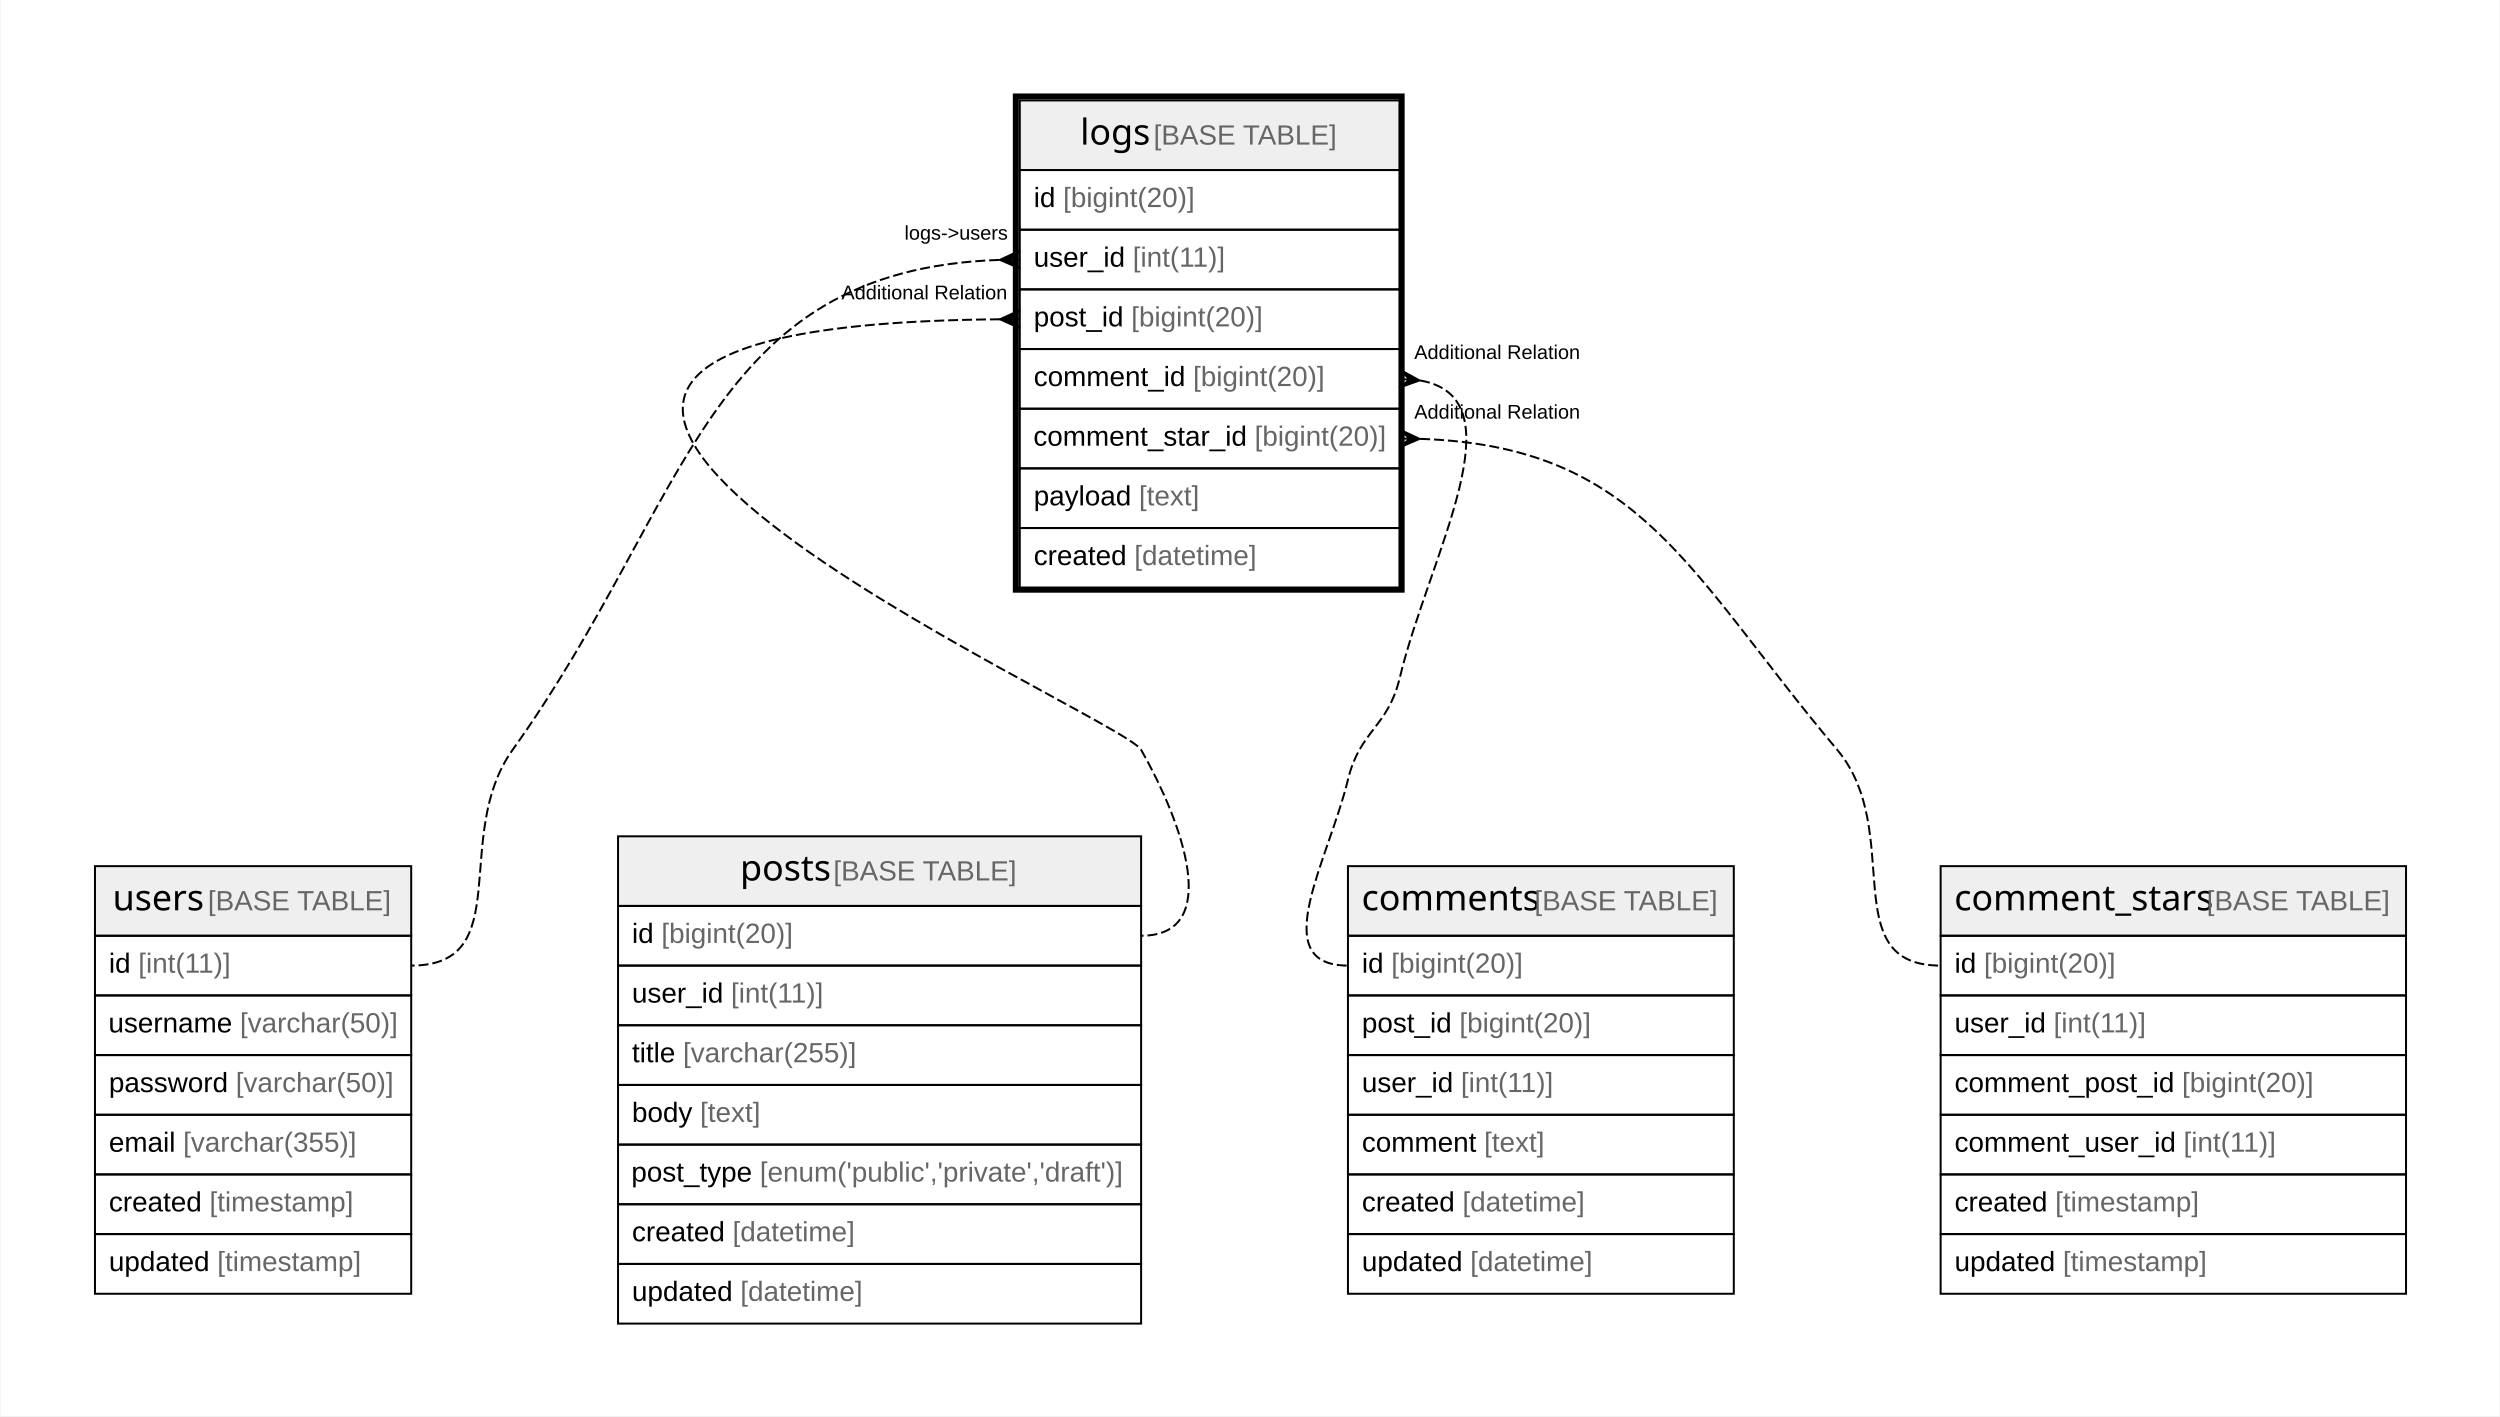
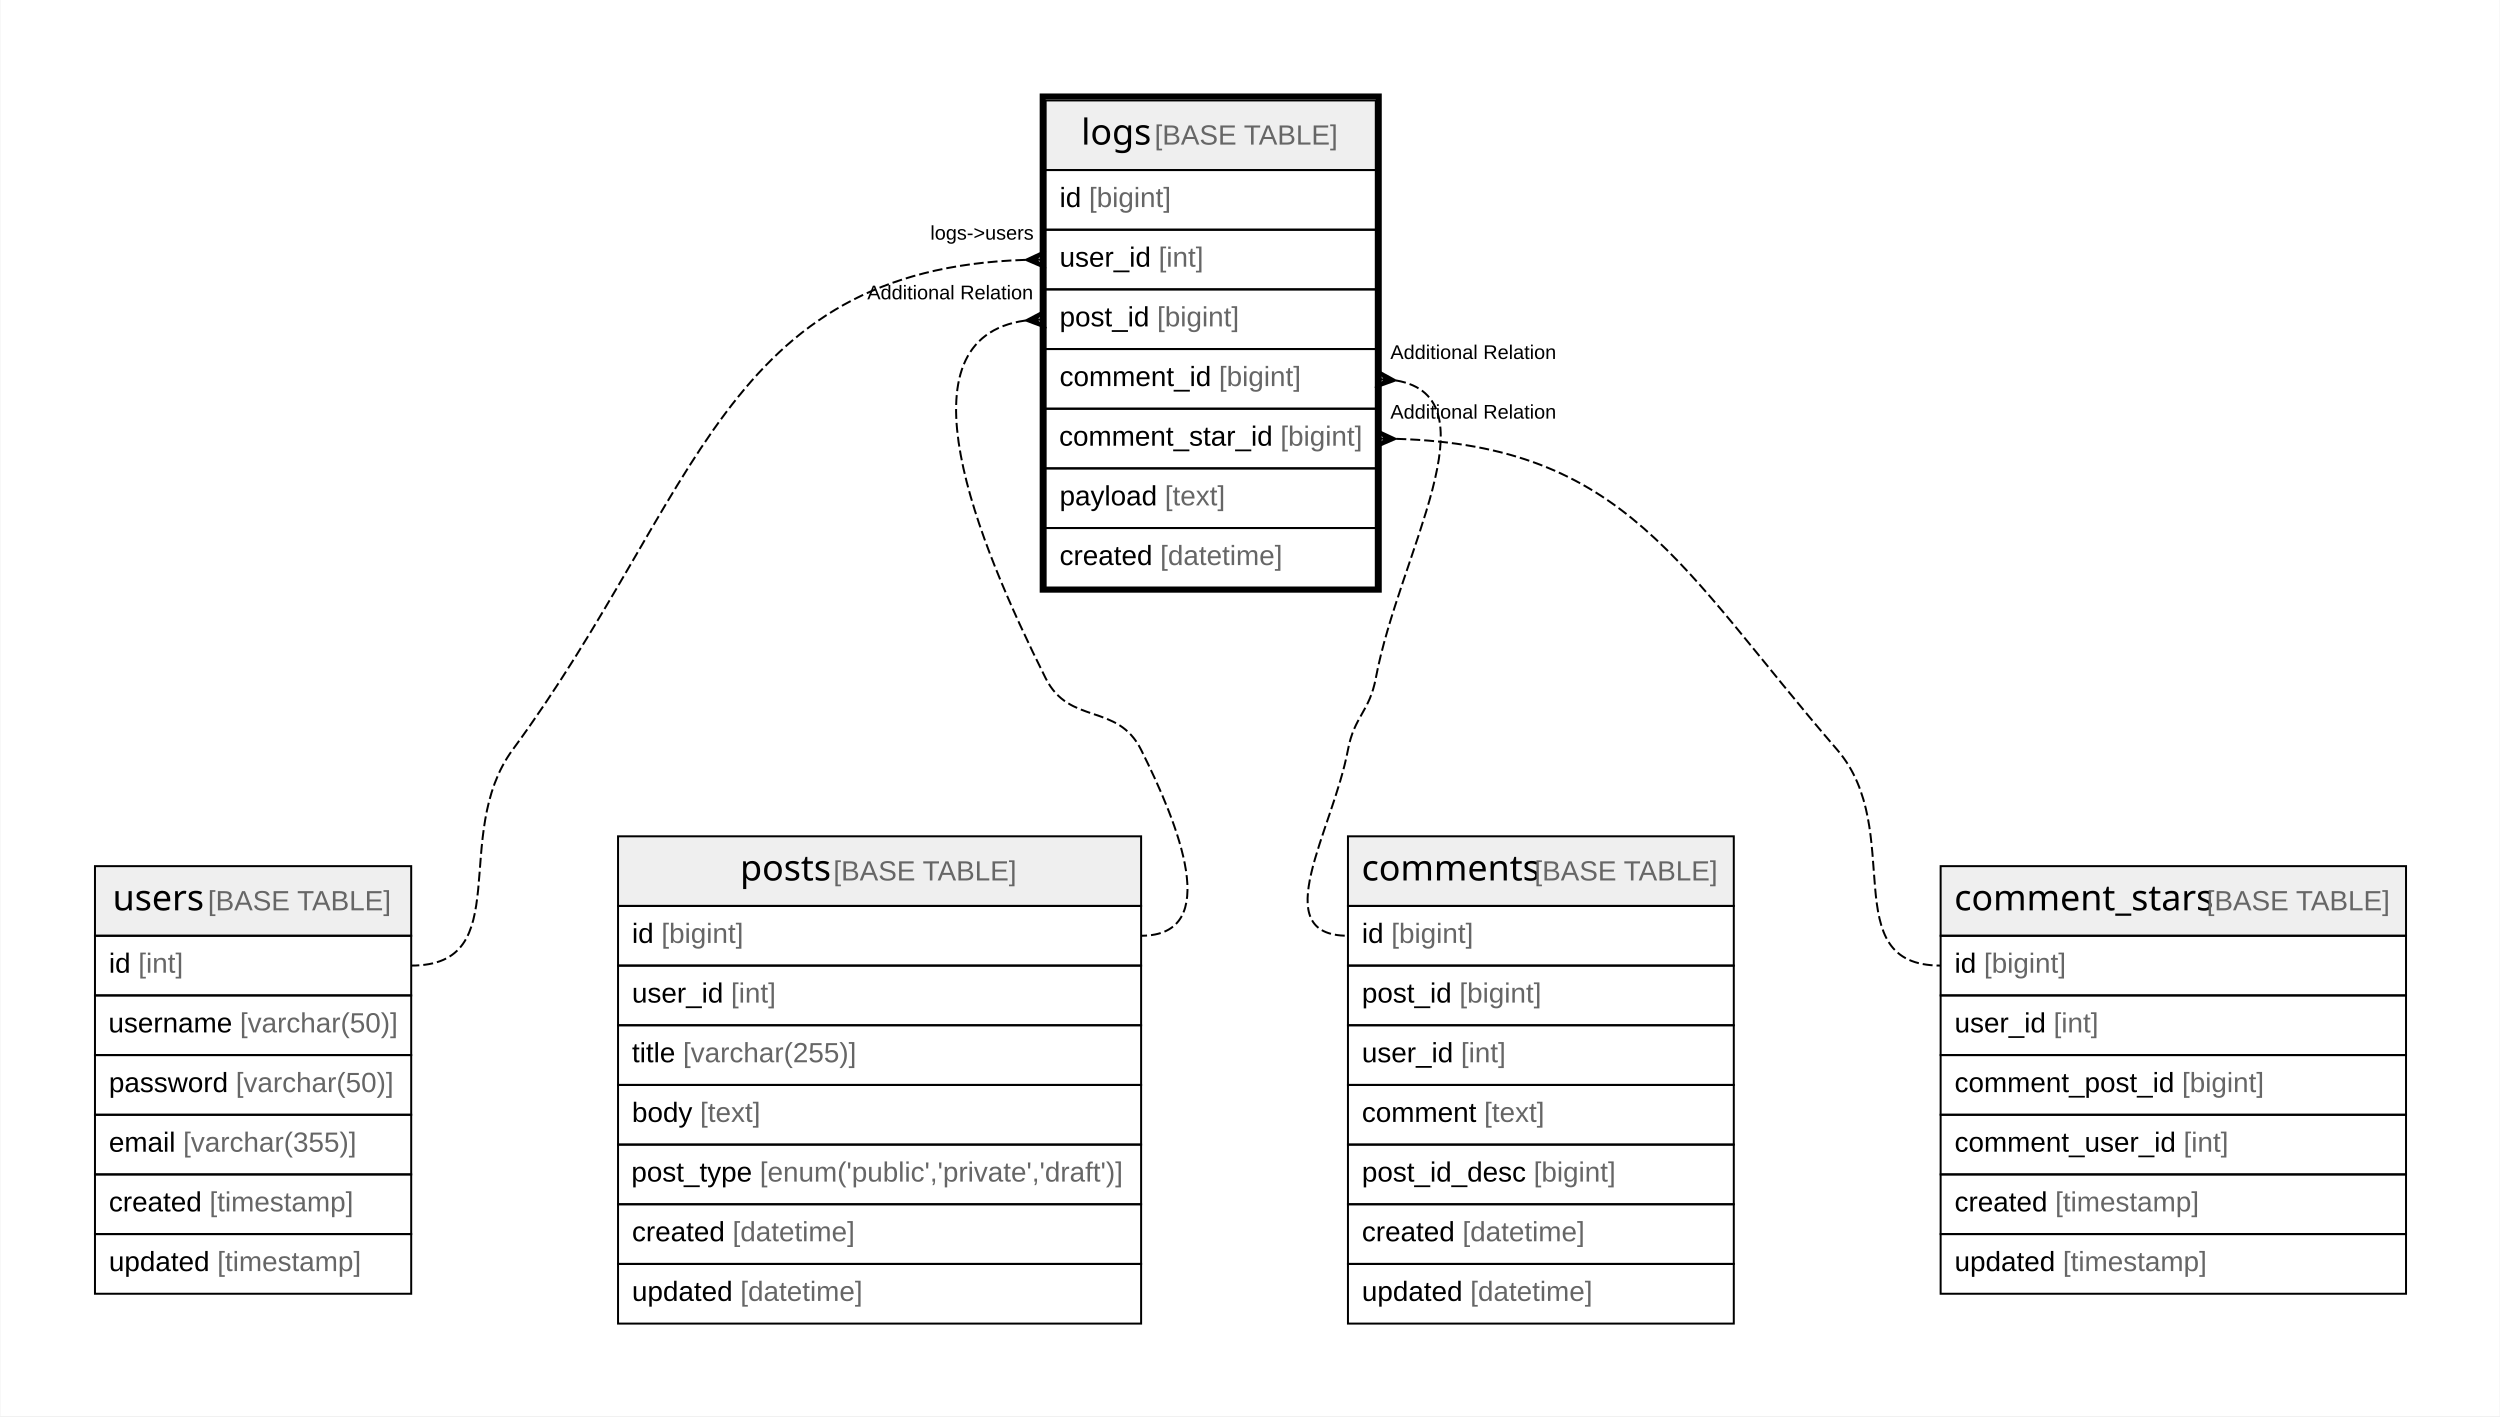
<svg xmlns="http://www.w3.org/2000/svg" width="1257pt" height="712pt" viewBox="0.00 0.00 1256.50 712.00">
  <g id="graph0" class="graph" transform="scale(1 1) rotate(0) translate(4 708)">
    <polygon fill="#ffffff" stroke="transparent" points="-4,4 -4,-708 1252.5,-708 1252.5,4 -4,4" />
    <g id="node1" class="node">
-       <polygon fill="#efefef" stroke="transparent" points="508.5,-622.5 508.5,-657.5 699.5,-657.5 699.5,-622.5 508.5,-622.5" />
-       <polygon fill="none" stroke="#000000" points="508.5,-622.5 508.5,-657.5 699.5,-657.5 699.5,-622.5 508.5,-622.5" />
-       <text text-anchor="start" x="538.87" y="-635.3" font-family="Arial Bold" font-size="18.00" fill="#000000">logs</text>
-       <text text-anchor="start" x="571.876" y="-635.3" font-family="Arial" font-size="14.00" fill="#000000"> </text>
-       <text text-anchor="start" x="575.767" y="-635.3" font-family="Arial" font-size="14.00" fill="#666666">[BASE TABLE]</text>
-       <polygon fill="none" stroke="#000000" points="508.5,-592.5 508.5,-622.5 699.5,-622.5 699.5,-592.5 508.5,-592.5" />
-       <text text-anchor="start" x="515.5" y="-603.9" font-family="Arial" font-size="14.00" fill="#000000">id </text>
-       <text text-anchor="start" x="530.28" y="-603.9" font-family="Arial" font-size="14.00" fill="#666666">[bigint(20)]</text>
-       <polygon fill="none" stroke="#000000" points="508.5,-562.5 508.5,-592.5 699.5,-592.5 699.5,-562.5 508.5,-562.5" />
-       <text text-anchor="start" x="515.5" y="-573.9" font-family="Arial" font-size="14.00" fill="#000000">user_id </text>
-       <text text-anchor="start" x="565.288" y="-573.9" font-family="Arial" font-size="14.00" fill="#666666">[int(11)]</text>
-       <polygon fill="none" stroke="#000000" points="508.5,-532.5 508.5,-562.5 699.5,-562.5 699.5,-532.5 508.5,-532.5" />
-       <text text-anchor="start" x="515.5" y="-543.9" font-family="Arial" font-size="14.00" fill="#000000">post_id </text>
-       <text text-anchor="start" x="564.518" y="-543.9" font-family="Arial" font-size="14.00" fill="#666666">[bigint(20)]</text>
-       <polygon fill="none" stroke="#000000" points="508.5,-502.5 508.5,-532.5 699.5,-532.5 699.5,-502.5 508.5,-502.5" />
-       <text text-anchor="start" x="515.5" y="-513.9" font-family="Arial" font-size="14.00" fill="#000000">comment_id </text>
-       <text text-anchor="start" x="595.622" y="-513.9" font-family="Arial" font-size="14.00" fill="#666666">[bigint(20)]</text>
-       <polygon fill="none" stroke="#000000" points="508.5,-472.5 508.5,-502.5 699.5,-502.5 699.5,-472.5 508.5,-472.5" />
-       <text text-anchor="start" x="515.321" y="-483.9" font-family="Arial" font-size="14.00" fill="#000000">comment_star_id </text>
-       <text text-anchor="start" x="626.56" y="-483.9" font-family="Arial" font-size="14.00" fill="#666666">[bigint(20)]</text>
-       <polygon fill="none" stroke="#000000" points="508.5,-442.5 508.5,-472.5 699.5,-472.5 699.5,-442.5 508.5,-442.5" />
-       <text text-anchor="start" x="515.5" y="-453.9" font-family="Arial" font-size="14.00" fill="#000000">payload </text>
-       <text text-anchor="start" x="568.41" y="-453.9" font-family="Arial" font-size="14.00" fill="#666666">[text]</text>
-       <polygon fill="none" stroke="#000000" points="508.5,-412.5 508.5,-442.5 699.5,-442.5 699.5,-412.5 508.5,-412.5" />
-       <text text-anchor="start" x="515.5" y="-423.9" font-family="Arial" font-size="14.00" fill="#000000">created </text>
-       <text text-anchor="start" x="566.072" y="-423.9" font-family="Arial" font-size="14.00" fill="#666666">[datetime]</text>
-       <polygon fill="none" stroke="#000000" stroke-width="3" points="506.5,-411.5 506.5,-659.5 700.5,-659.5 700.5,-411.5 506.5,-411.5" />
+       <polygon fill="#efefef" stroke="transparent" points="521.5,-622.5 521.5,-657.5 687.5,-657.5 687.5,-622.5 521.5,-622.5" />
+       <polygon fill="none" stroke="#000000" points="521.5,-622.5 521.5,-657.5 687.5,-657.5 687.5,-622.5 521.5,-622.5" />
+       <text text-anchor="start" x="539.37" y="-635.3" font-family="Arial Bold" font-size="18.00" fill="#000000">logs</text>
+       <text text-anchor="start" x="572.376" y="-635.3" font-family="Arial" font-size="14.00" fill="#000000"> </text>
+       <text text-anchor="start" x="576.267" y="-635.3" font-family="Arial" font-size="14.00" fill="#666666">[BASE TABLE]</text>
+       <polygon fill="none" stroke="#000000" points="521.5,-592.5 521.5,-622.5 687.5,-622.5 687.5,-592.5 521.5,-592.5" />
+       <text text-anchor="start" x="528.5" y="-603.9" font-family="Arial" font-size="14.00" fill="#000000">id </text>
+       <text text-anchor="start" x="543.28" y="-603.9" font-family="Arial" font-size="14.00" fill="#666666">[bigint]</text>
+       <polygon fill="none" stroke="#000000" points="521.5,-562.5 521.5,-592.5 687.5,-592.5 687.5,-562.5 521.5,-562.5" />
+       <text text-anchor="start" x="528.5" y="-573.9" font-family="Arial" font-size="14.00" fill="#000000">user_id </text>
+       <text text-anchor="start" x="578.288" y="-573.9" font-family="Arial" font-size="14.00" fill="#666666">[int]</text>
+       <polygon fill="none" stroke="#000000" points="521.5,-532.5 521.5,-562.5 687.5,-562.5 687.5,-532.5 521.5,-532.5" />
+       <text text-anchor="start" x="528.5" y="-543.9" font-family="Arial" font-size="14.00" fill="#000000">post_id </text>
+       <text text-anchor="start" x="577.518" y="-543.9" font-family="Arial" font-size="14.00" fill="#666666">[bigint]</text>
+       <polygon fill="none" stroke="#000000" points="521.5,-502.5 521.5,-532.5 687.5,-532.5 687.5,-502.5 521.5,-502.5" />
+       <text text-anchor="start" x="528.5" y="-513.9" font-family="Arial" font-size="14.00" fill="#000000">comment_id </text>
+       <text text-anchor="start" x="608.622" y="-513.9" font-family="Arial" font-size="14.00" fill="#666666">[bigint]</text>
+       <polygon fill="none" stroke="#000000" points="521.5,-472.5 521.5,-502.5 687.5,-502.5 687.5,-472.5 521.5,-472.5" />
+       <text text-anchor="start" x="528.264" y="-483.9" font-family="Arial" font-size="14.00" fill="#000000">comment_star_id </text>
+       <text text-anchor="start" x="639.503" y="-483.9" font-family="Arial" font-size="14.00" fill="#666666">[bigint]</text>
+       <polygon fill="none" stroke="#000000" points="521.5,-442.5 521.5,-472.5 687.5,-472.5 687.5,-442.5 521.5,-442.5" />
+       <text text-anchor="start" x="528.5" y="-453.9" font-family="Arial" font-size="14.00" fill="#000000">payload </text>
+       <text text-anchor="start" x="581.41" y="-453.9" font-family="Arial" font-size="14.00" fill="#666666">[text]</text>
+       <polygon fill="none" stroke="#000000" points="521.5,-412.5 521.5,-442.5 687.5,-442.5 687.5,-412.5 521.5,-412.5" />
+       <text text-anchor="start" x="528.5" y="-423.9" font-family="Arial" font-size="14.00" fill="#000000">created </text>
+       <text text-anchor="start" x="579.072" y="-423.9" font-family="Arial" font-size="14.00" fill="#666666">[datetime]</text>
+       <polygon fill="none" stroke="#000000" stroke-width="3" points="520,-411.5 520,-659.5 689,-659.5 689,-411.5 520,-411.5" />
    </g>
    <g id="node2" class="node">
      <polygon fill="#efefef" stroke="transparent" points="43.5,-237.5 43.5,-272.5 202.5,-272.5 202.5,-237.5 43.5,-237.5" />
      <polygon fill="none" stroke="#000000" points="43.5,-237.5 43.5,-272.5 202.5,-272.5 202.5,-237.5 43.5,-237.5" />
      <text text-anchor="start" x="52.371" y="-250.3" font-family="Arial Bold" font-size="18.00" fill="#000000">users</text>
      <text text-anchor="start" x="96.375" y="-250.3" font-family="Arial" font-size="14.00" fill="#000000"> </text>
      <text text-anchor="start" x="100.266" y="-250.3" font-family="Arial" font-size="14.00" fill="#666666">[BASE TABLE]</text>
      <polygon fill="none" stroke="#000000" points="43.5,-207.5 43.5,-237.5 202.5,-237.5 202.5,-207.5 43.5,-207.5" />
      <text text-anchor="start" x="50.5" y="-218.9" font-family="Arial" font-size="14.00" fill="#000000">id </text>
-       <text text-anchor="start" x="65.28" y="-218.9" font-family="Arial" font-size="14.00" fill="#666666">[int(11)]</text>
+       <text text-anchor="start" x="65.28" y="-218.9" font-family="Arial" font-size="14.00" fill="#666666">[int]</text>
      <polygon fill="none" stroke="#000000" points="43.5,-177.5 43.5,-207.5 202.5,-207.5 202.5,-177.5 43.5,-177.5" />
      <text text-anchor="start" x="50.269" y="-188.9" font-family="Arial" font-size="14.00" fill="#000000">username </text>
      <text text-anchor="start" x="116.394" y="-188.9" font-family="Arial" font-size="14.00" fill="#666666">[varchar(50)]</text>
      <polygon fill="none" stroke="#000000" points="43.5,-147.5 43.5,-177.5 202.5,-177.5 202.5,-147.5 43.5,-147.5" />
      <text text-anchor="start" x="50.5" y="-158.9" font-family="Arial" font-size="14.00" fill="#000000">password </text>
      <text text-anchor="start" x="114.288" y="-158.9" font-family="Arial" font-size="14.00" fill="#666666">[varchar(50)]</text>
      <polygon fill="none" stroke="#000000" points="43.5,-117.5 43.5,-147.5 202.5,-147.5 202.5,-117.5 43.5,-117.5" />
      <text text-anchor="start" x="50.5" y="-128.9" font-family="Arial" font-size="14.00" fill="#000000">email </text>
      <text text-anchor="start" x="87.83" y="-128.9" font-family="Arial" font-size="14.00" fill="#666666">[varchar(355)]</text>
      <polygon fill="none" stroke="#000000" points="43.5,-87.5 43.5,-117.5 202.5,-117.5 202.5,-87.5 43.5,-87.5" />
      <text text-anchor="start" x="50.5" y="-98.9" font-family="Arial" font-size="14.00" fill="#000000">created </text>
      <text text-anchor="start" x="101.072" y="-98.9" font-family="Arial" font-size="14.00" fill="#666666">[timestamp]</text>
      <polygon fill="none" stroke="#000000" points="43.5,-57.5 43.5,-87.5 202.5,-87.5 202.5,-57.5 43.5,-57.5" />
      <text text-anchor="start" x="50.5" y="-68.9" font-family="Arial" font-size="14.00" fill="#000000">updated </text>
      <text text-anchor="start" x="104.977" y="-68.9" font-family="Arial" font-size="14.00" fill="#666666">[timestamp]</text>
    </g>
    <g id="edge1" class="edge">
-       <path fill="none" stroke="#000000" stroke-dasharray="5,2" d="M498.106,-577.322C350.573,-572.181 343.14,-456.331 253.5,-331 222.502,-287.661 255.784,-222.5 202.5,-222.5" />
-       <polygon fill="#000000" stroke="#000000" points="498.502,-577.329 508.423,-581.999 503.501,-577.414 508.5,-577.5 508.5,-577.5 508.5,-577.5 503.501,-577.414 508.577,-573.001 498.502,-577.329 498.502,-577.329" />
-       <text text-anchor="start" x="450.524" y="-587.5" font-family="Arial" font-size="10.00" fill="#000000">logs-&gt;users</text>
+       <path fill="none" stroke="#000000" stroke-dasharray="5,2" d="M511.277,-577.34C359.181,-572.507 347.214,-458.649 253.5,-331 221.967,-288.048 255.784,-222.5 202.5,-222.5" />
+       <polygon fill="#000000" stroke="#000000" points="511.501,-577.344 521.43,-582 516.501,-577.422 521.5,-577.5 521.5,-577.5 521.5,-577.5 516.501,-577.422 521.57,-573 511.501,-577.344 511.501,-577.344" />
+       <text text-anchor="start" x="463.524" y="-587.5" font-family="Arial" font-size="10.00" fill="#000000">logs-&gt;users</text>
    </g>
    <g id="node3" class="node">
      <polygon fill="#efefef" stroke="transparent" points="306.5,-252.5 306.5,-287.5 569.5,-287.5 569.5,-252.5 306.5,-252.5" />
      <polygon fill="none" stroke="#000000" points="306.5,-252.5 306.5,-287.5 569.5,-287.5 569.5,-252.5 306.5,-252.5" />
      <text text-anchor="start" x="367.866" y="-265.3" font-family="Arial Bold" font-size="18.00" fill="#000000">posts</text>
      <text text-anchor="start" x="410.88" y="-265.3" font-family="Arial" font-size="14.00" fill="#000000"> </text>
      <text text-anchor="start" x="414.771" y="-265.3" font-family="Arial" font-size="14.00" fill="#666666">[BASE TABLE]</text>
      <polygon fill="none" stroke="#000000" points="306.5,-222.5 306.5,-252.5 569.5,-252.5 569.5,-222.5 306.5,-222.5" />
      <text text-anchor="start" x="313.5" y="-233.9" font-family="Arial" font-size="14.00" fill="#000000">id </text>
-       <text text-anchor="start" x="328.28" y="-233.9" font-family="Arial" font-size="14.00" fill="#666666">[bigint(20)]</text>
+       <text text-anchor="start" x="328.28" y="-233.9" font-family="Arial" font-size="14.00" fill="#666666">[bigint]</text>
      <polygon fill="none" stroke="#000000" points="306.5,-192.5 306.5,-222.5 569.5,-222.5 569.5,-192.5 306.5,-192.5" />
      <text text-anchor="start" x="313.5" y="-203.9" font-family="Arial" font-size="14.00" fill="#000000">user_id </text>
-       <text text-anchor="start" x="363.288" y="-203.9" font-family="Arial" font-size="14.00" fill="#666666">[int(11)]</text>
+       <text text-anchor="start" x="363.288" y="-203.9" font-family="Arial" font-size="14.00" fill="#666666">[int]</text>
      <polygon fill="none" stroke="#000000" points="306.5,-162.5 306.5,-192.5 569.5,-192.5 569.5,-162.5 306.5,-162.5" />
      <text text-anchor="start" x="313.5" y="-173.9" font-family="Arial" font-size="14.00" fill="#000000">title </text>
      <text text-anchor="start" x="339.168" y="-173.9" font-family="Arial" font-size="14.00" fill="#666666">[varchar(255)]</text>
      <polygon fill="none" stroke="#000000" points="306.5,-132.5 306.5,-162.5 569.5,-162.5 569.5,-132.5 306.5,-132.5" />
      <text text-anchor="start" x="313.5" y="-143.9" font-family="Arial" font-size="14.00" fill="#000000">body </text>
      <text text-anchor="start" x="347.738" y="-143.9" font-family="Arial" font-size="14.00" fill="#666666">[text]</text>
      <polygon fill="none" stroke="#000000" points="306.5,-102.5 306.5,-132.5 569.5,-132.5 569.5,-102.5 306.5,-102.5" />
      <text text-anchor="start" x="313.197" y="-113.9" font-family="Arial" font-size="14.00" fill="#000000">post_type </text>
      <text text-anchor="start" x="377.782" y="-113.9" font-family="Arial" font-size="14.00" fill="#666666">[enum('public','private','draft')]</text>
      <polygon fill="none" stroke="#000000" points="306.5,-72.5 306.5,-102.5 569.5,-102.5 569.5,-72.5 306.5,-72.5" />
      <text text-anchor="start" x="313.5" y="-83.9" font-family="Arial" font-size="14.00" fill="#000000">created </text>
      <text text-anchor="start" x="364.072" y="-83.9" font-family="Arial" font-size="14.00" fill="#666666">[datetime]</text>
      <polygon fill="none" stroke="#000000" points="306.5,-42.5 306.5,-72.5 569.5,-72.5 569.5,-42.5 306.5,-42.5" />
      <text text-anchor="start" x="313.5" y="-53.9" font-family="Arial" font-size="14.00" fill="#000000">updated </text>
      <text text-anchor="start" x="367.977" y="-53.9" font-family="Arial" font-size="14.00" fill="#666666">[datetime]</text>
    </g>
    <g id="edge2" class="edge">
-       <path fill="none" stroke="#000000" stroke-dasharray="5,2" d="M498.48,-547.459C106.565,-544.217 559.295,-348.872 569.5,-331 590.106,-294.913 611.056,-237.5 569.5,-237.5" />
-       <polygon fill="#000000" stroke="#000000" points="498.5,-547.459 508.482,-552 503.5,-547.48 508.5,-547.5 508.5,-547.5 508.5,-547.5 503.5,-547.48 508.518,-543 498.5,-547.459 498.5,-547.459" />
-       <text text-anchor="start" x="418.825" y="-557.5" font-family="Arial" font-size="10.00" fill="#000000">Additional Relation</text>
+       <path fill="none" stroke="#000000" stroke-dasharray="5,2" d="M511.431,-546.855C445.245,-537.804 487.235,-435.53 521.5,-367 533.426,-343.149 557.574,-354.851 569.5,-331 588.084,-293.832 611.056,-237.5 569.5,-237.5" />
+       <polygon fill="#000000" stroke="#000000" points="511.521,-546.861 521.212,-551.991 516.51,-547.18 521.5,-547.5 521.5,-547.5 521.5,-547.5 516.51,-547.18 521.788,-543.009 511.521,-546.861 511.521,-546.861" />
+       <text text-anchor="start" x="431.825" y="-557.5" font-family="Arial" font-size="10.00" fill="#000000">Additional Relation</text>
    </g>
    <g id="node4" class="node">
-       <polygon fill="#efefef" stroke="transparent" points="673.5,-237.5 673.5,-272.5 867.5,-272.5 867.5,-237.5 673.5,-237.5" />
-       <polygon fill="none" stroke="#000000" points="673.5,-237.5 673.5,-272.5 867.5,-272.5 867.5,-237.5 673.5,-237.5" />
-       <text text-anchor="start" x="680.37" y="-250.3" font-family="Arial Bold" font-size="18.00" fill="#000000">comments</text>
-       <text text-anchor="start" x="763.376" y="-250.3" font-family="Arial" font-size="14.00" fill="#000000"> </text>
-       <text text-anchor="start" x="767.266" y="-250.3" font-family="Arial" font-size="14.00" fill="#666666">[BASE TABLE]</text>
-       <polygon fill="none" stroke="#000000" points="673.5,-207.5 673.5,-237.5 867.5,-237.5 867.5,-207.5 673.5,-207.5" />
-       <text text-anchor="start" x="680.5" y="-218.9" font-family="Arial" font-size="14.00" fill="#000000">id </text>
-       <text text-anchor="start" x="695.28" y="-218.9" font-family="Arial" font-size="14.00" fill="#666666">[bigint(20)]</text>
-       <polygon fill="none" stroke="#000000" points="673.5,-177.5 673.5,-207.5 867.5,-207.5 867.5,-177.5 673.5,-177.5" />
-       <text text-anchor="start" x="680.5" y="-188.9" font-family="Arial" font-size="14.00" fill="#000000">post_id </text>
-       <text text-anchor="start" x="729.518" y="-188.9" font-family="Arial" font-size="14.00" fill="#666666">[bigint(20)]</text>
-       <polygon fill="none" stroke="#000000" points="673.5,-147.5 673.5,-177.5 867.5,-177.5 867.5,-147.5 673.5,-147.5" />
-       <text text-anchor="start" x="680.5" y="-158.9" font-family="Arial" font-size="14.00" fill="#000000">user_id </text>
-       <text text-anchor="start" x="730.288" y="-158.9" font-family="Arial" font-size="14.00" fill="#666666">[int(11)]</text>
-       <polygon fill="none" stroke="#000000" points="673.5,-117.5 673.5,-147.5 867.5,-147.5 867.5,-117.5 673.5,-117.5" />
-       <text text-anchor="start" x="680.5" y="-128.9" font-family="Arial" font-size="14.00" fill="#000000">comment </text>
-       <text text-anchor="start" x="741.95" y="-128.9" font-family="Arial" font-size="14.00" fill="#666666">[text]</text>
-       <polygon fill="none" stroke="#000000" points="673.5,-87.5 673.5,-117.5 867.5,-117.5 867.5,-87.5 673.5,-87.5" />
-       <text text-anchor="start" x="680.5" y="-98.9" font-family="Arial" font-size="14.00" fill="#000000">created </text>
-       <text text-anchor="start" x="731.072" y="-98.9" font-family="Arial" font-size="14.00" fill="#666666">[datetime]</text>
-       <polygon fill="none" stroke="#000000" points="673.5,-57.5 673.5,-87.5 867.5,-87.5 867.5,-57.5 673.5,-57.5" />
-       <text text-anchor="start" x="680.5" y="-68.9" font-family="Arial" font-size="14.00" fill="#000000">updated </text>
-       <text text-anchor="start" x="734.977" y="-68.9" font-family="Arial" font-size="14.00" fill="#666666">[datetime]</text>
+       <polygon fill="#efefef" stroke="transparent" points="673.5,-252.5 673.5,-287.5 867.5,-287.5 867.5,-252.5 673.5,-252.5" />
+       <polygon fill="none" stroke="#000000" points="673.5,-252.5 673.5,-287.5 867.5,-287.5 867.5,-252.5 673.5,-252.5" />
+       <text text-anchor="start" x="680.37" y="-265.3" font-family="Arial Bold" font-size="18.00" fill="#000000">comments</text>
+       <text text-anchor="start" x="763.376" y="-265.3" font-family="Arial" font-size="14.00" fill="#000000"> </text>
+       <text text-anchor="start" x="767.266" y="-265.3" font-family="Arial" font-size="14.00" fill="#666666">[BASE TABLE]</text>
+       <polygon fill="none" stroke="#000000" points="673.5,-222.5 673.5,-252.5 867.5,-252.5 867.5,-222.5 673.5,-222.5" />
+       <text text-anchor="start" x="680.5" y="-233.9" font-family="Arial" font-size="14.00" fill="#000000">id </text>
+       <text text-anchor="start" x="695.28" y="-233.9" font-family="Arial" font-size="14.00" fill="#666666">[bigint]</text>
+       <polygon fill="none" stroke="#000000" points="673.5,-192.5 673.5,-222.5 867.5,-222.5 867.5,-192.5 673.5,-192.5" />
+       <text text-anchor="start" x="680.5" y="-203.9" font-family="Arial" font-size="14.00" fill="#000000">post_id </text>
+       <text text-anchor="start" x="729.518" y="-203.9" font-family="Arial" font-size="14.00" fill="#666666">[bigint]</text>
+       <polygon fill="none" stroke="#000000" points="673.5,-162.5 673.5,-192.5 867.5,-192.5 867.5,-162.5 673.5,-162.5" />
+       <text text-anchor="start" x="680.5" y="-173.9" font-family="Arial" font-size="14.00" fill="#000000">user_id </text>
+       <text text-anchor="start" x="730.288" y="-173.9" font-family="Arial" font-size="14.00" fill="#666666">[int]</text>
+       <polygon fill="none" stroke="#000000" points="673.5,-132.5 673.5,-162.5 867.5,-162.5 867.5,-132.5 673.5,-132.5" />
+       <text text-anchor="start" x="680.5" y="-143.9" font-family="Arial" font-size="14.00" fill="#000000">comment </text>
+       <text text-anchor="start" x="741.95" y="-143.9" font-family="Arial" font-size="14.00" fill="#666666">[text]</text>
+       <polygon fill="none" stroke="#000000" points="673.5,-102.5 673.5,-132.5 867.5,-132.5 867.5,-102.5 673.5,-102.5" />
+       <text text-anchor="start" x="680.5" y="-113.9" font-family="Arial" font-size="14.00" fill="#000000">post_id_desc </text>
+       <text text-anchor="start" x="766.866" y="-113.9" font-family="Arial" font-size="14.00" fill="#666666">[bigint]</text>
+       <polygon fill="none" stroke="#000000" points="673.5,-72.5 673.5,-102.5 867.5,-102.5 867.5,-72.5 673.5,-72.5" />
+       <text text-anchor="start" x="680.5" y="-83.9" font-family="Arial" font-size="14.00" fill="#000000">created </text>
+       <text text-anchor="start" x="731.072" y="-83.9" font-family="Arial" font-size="14.00" fill="#666666">[datetime]</text>
+       <polygon fill="none" stroke="#000000" points="673.5,-42.5 673.5,-72.5 867.5,-72.5 867.5,-42.5 673.5,-42.5" />
+       <text text-anchor="start" x="680.5" y="-53.9" font-family="Arial" font-size="14.00" fill="#000000">updated </text>
+       <text text-anchor="start" x="734.977" y="-53.9" font-family="Arial" font-size="14.00" fill="#666666">[datetime]</text>
    </g>
    <g id="edge3" class="edge">
-       <path fill="none" stroke="#000000" stroke-dasharray="5,2" d="M709.757,-516.697C760.696,-507.884 714.237,-428.355 699.5,-367 693.558,-342.261 679.442,-340.739 673.5,-316 663.795,-275.594 631.944,-222.5 673.5,-222.5" />
-       <polygon fill="#000000" stroke="#000000" points="709.47,-516.719 699.149,-513.014 704.485,-517.11 699.5,-517.5 699.5,-517.5 699.5,-517.5 704.485,-517.11 699.851,-521.986 709.47,-516.719 709.47,-516.719" />
-       <text text-anchor="start" x="706.824" y="-527.5" font-family="Arial" font-size="10.00" fill="#000000">Additional Relation</text>
+       <path fill="none" stroke="#000000" stroke-dasharray="5,2" d="M697.727,-516.703C748.344,-507.959 699.135,-429.018 687.5,-367 684.335,-350.127 676.665,-347.873 673.5,-331 665.838,-290.157 631.944,-237.5 673.5,-237.5" />
+       <polygon fill="#000000" stroke="#000000" points="697.47,-516.723 687.15,-513.014 692.485,-517.111 687.5,-517.5 687.5,-517.5 687.5,-517.5 692.485,-517.111 687.85,-521.986 697.47,-516.723 697.47,-516.723" />
+       <text text-anchor="start" x="694.824" y="-527.5" font-family="Arial" font-size="10.00" fill="#000000">Additional Relation</text>
    </g>
    <g id="node5" class="node">
      <polygon fill="#efefef" stroke="transparent" points="971.5,-237.5 971.5,-272.5 1205.5,-272.5 1205.5,-237.5 971.5,-237.5" />
      <polygon fill="none" stroke="#000000" points="971.5,-237.5 971.5,-272.5 1205.5,-272.5 1205.5,-237.5 971.5,-237.5" />
      <text text-anchor="start" x="978.367" y="-250.3" font-family="Arial Bold" font-size="18.00" fill="#000000">comment_stars</text>
      <text text-anchor="start" x="1101.379" y="-250.3" font-family="Arial" font-size="14.00" fill="#000000"> </text>
      <text text-anchor="start" x="1105.27" y="-250.3" font-family="Arial" font-size="14.00" fill="#666666">[BASE TABLE]</text>
      <polygon fill="none" stroke="#000000" points="971.5,-207.5 971.5,-237.5 1205.5,-237.5 1205.5,-207.5 971.5,-207.5" />
      <text text-anchor="start" x="978.5" y="-218.9" font-family="Arial" font-size="14.00" fill="#000000">id </text>
-       <text text-anchor="start" x="993.28" y="-218.9" font-family="Arial" font-size="14.00" fill="#666666">[bigint(20)]</text>
+       <text text-anchor="start" x="993.28" y="-218.9" font-family="Arial" font-size="14.00" fill="#666666">[bigint]</text>
      <polygon fill="none" stroke="#000000" points="971.5,-177.5 971.5,-207.5 1205.5,-207.5 1205.5,-177.5 971.5,-177.5" />
      <text text-anchor="start" x="978.5" y="-188.9" font-family="Arial" font-size="14.00" fill="#000000">user_id </text>
-       <text text-anchor="start" x="1028.288" y="-188.9" font-family="Arial" font-size="14.00" fill="#666666">[int(11)]</text>
+       <text text-anchor="start" x="1028.288" y="-188.9" font-family="Arial" font-size="14.00" fill="#666666">[int]</text>
      <polygon fill="none" stroke="#000000" points="971.5,-147.5 971.5,-177.5 1205.5,-177.5 1205.5,-147.5 971.5,-147.5" />
      <text text-anchor="start" x="978.5" y="-158.9" font-family="Arial" font-size="14.00" fill="#000000">comment_post_id </text>
-       <text text-anchor="start" x="1092.86" y="-158.9" font-family="Arial" font-size="14.00" fill="#666666">[bigint(20)]</text>
+       <text text-anchor="start" x="1092.86" y="-158.9" font-family="Arial" font-size="14.00" fill="#666666">[bigint]</text>
      <polygon fill="none" stroke="#000000" points="971.5,-117.5 971.5,-147.5 1205.5,-147.5 1205.5,-117.5 971.5,-117.5" />
      <text text-anchor="start" x="978.5" y="-128.9" font-family="Arial" font-size="14.00" fill="#000000">comment_user_id </text>
-       <text text-anchor="start" x="1093.63" y="-128.9" font-family="Arial" font-size="14.00" fill="#666666">[int(11)]</text>
+       <text text-anchor="start" x="1093.63" y="-128.9" font-family="Arial" font-size="14.00" fill="#666666">[int]</text>
      <polygon fill="none" stroke="#000000" points="971.5,-87.5 971.5,-117.5 1205.5,-117.5 1205.5,-87.5 971.5,-87.5" />
      <text text-anchor="start" x="978.5" y="-98.9" font-family="Arial" font-size="14.00" fill="#000000">created </text>
      <text text-anchor="start" x="1029.072" y="-98.9" font-family="Arial" font-size="14.00" fill="#666666">[timestamp]</text>
      <polygon fill="none" stroke="#000000" points="971.5,-57.5 971.5,-87.5 1205.5,-87.5 1205.5,-57.5 971.5,-57.5" />
      <text text-anchor="start" x="978.5" y="-68.9" font-family="Arial" font-size="14.00" fill="#000000">updated </text>
      <text text-anchor="start" x="1032.977" y="-68.9" font-family="Arial" font-size="14.00" fill="#666666">[timestamp]</text>
    </g>
    <g id="edge4" class="edge">
-       <path fill="none" stroke="#000000" stroke-dasharray="5,2" d="M709.8,-487.334C820.872,-483.686 844.489,-420.11 919.5,-331 953.937,-290.09 918.026,-222.5 971.5,-222.5" />
-       <polygon fill="#000000" stroke="#000000" points="709.499,-487.339 699.428,-483.001 704.499,-487.42 699.5,-487.5 699.5,-487.5 699.5,-487.5 704.499,-487.42 699.572,-491.999 709.499,-487.339 709.499,-487.339" />
-       <text text-anchor="start" x="706.824" y="-497.5" font-family="Arial" font-size="10.00" fill="#000000">Additional Relation</text>
+       <path fill="none" stroke="#000000" stroke-dasharray="5,2" d="M697.835,-487.351C813.414,-483.943 840.527,-422.484 919.5,-331 954.443,-290.522 918.026,-222.5 971.5,-222.5" />
+       <polygon fill="#000000" stroke="#000000" points="697.499,-487.355 687.435,-483 692.5,-487.428 687.5,-487.5 687.5,-487.5 687.5,-487.5 692.5,-487.428 687.565,-492 697.499,-487.355 697.499,-487.355" />
+       <text text-anchor="start" x="694.824" y="-497.5" font-family="Arial" font-size="10.00" fill="#000000">Additional Relation</text>
    </g>
  </g>
</svg>
